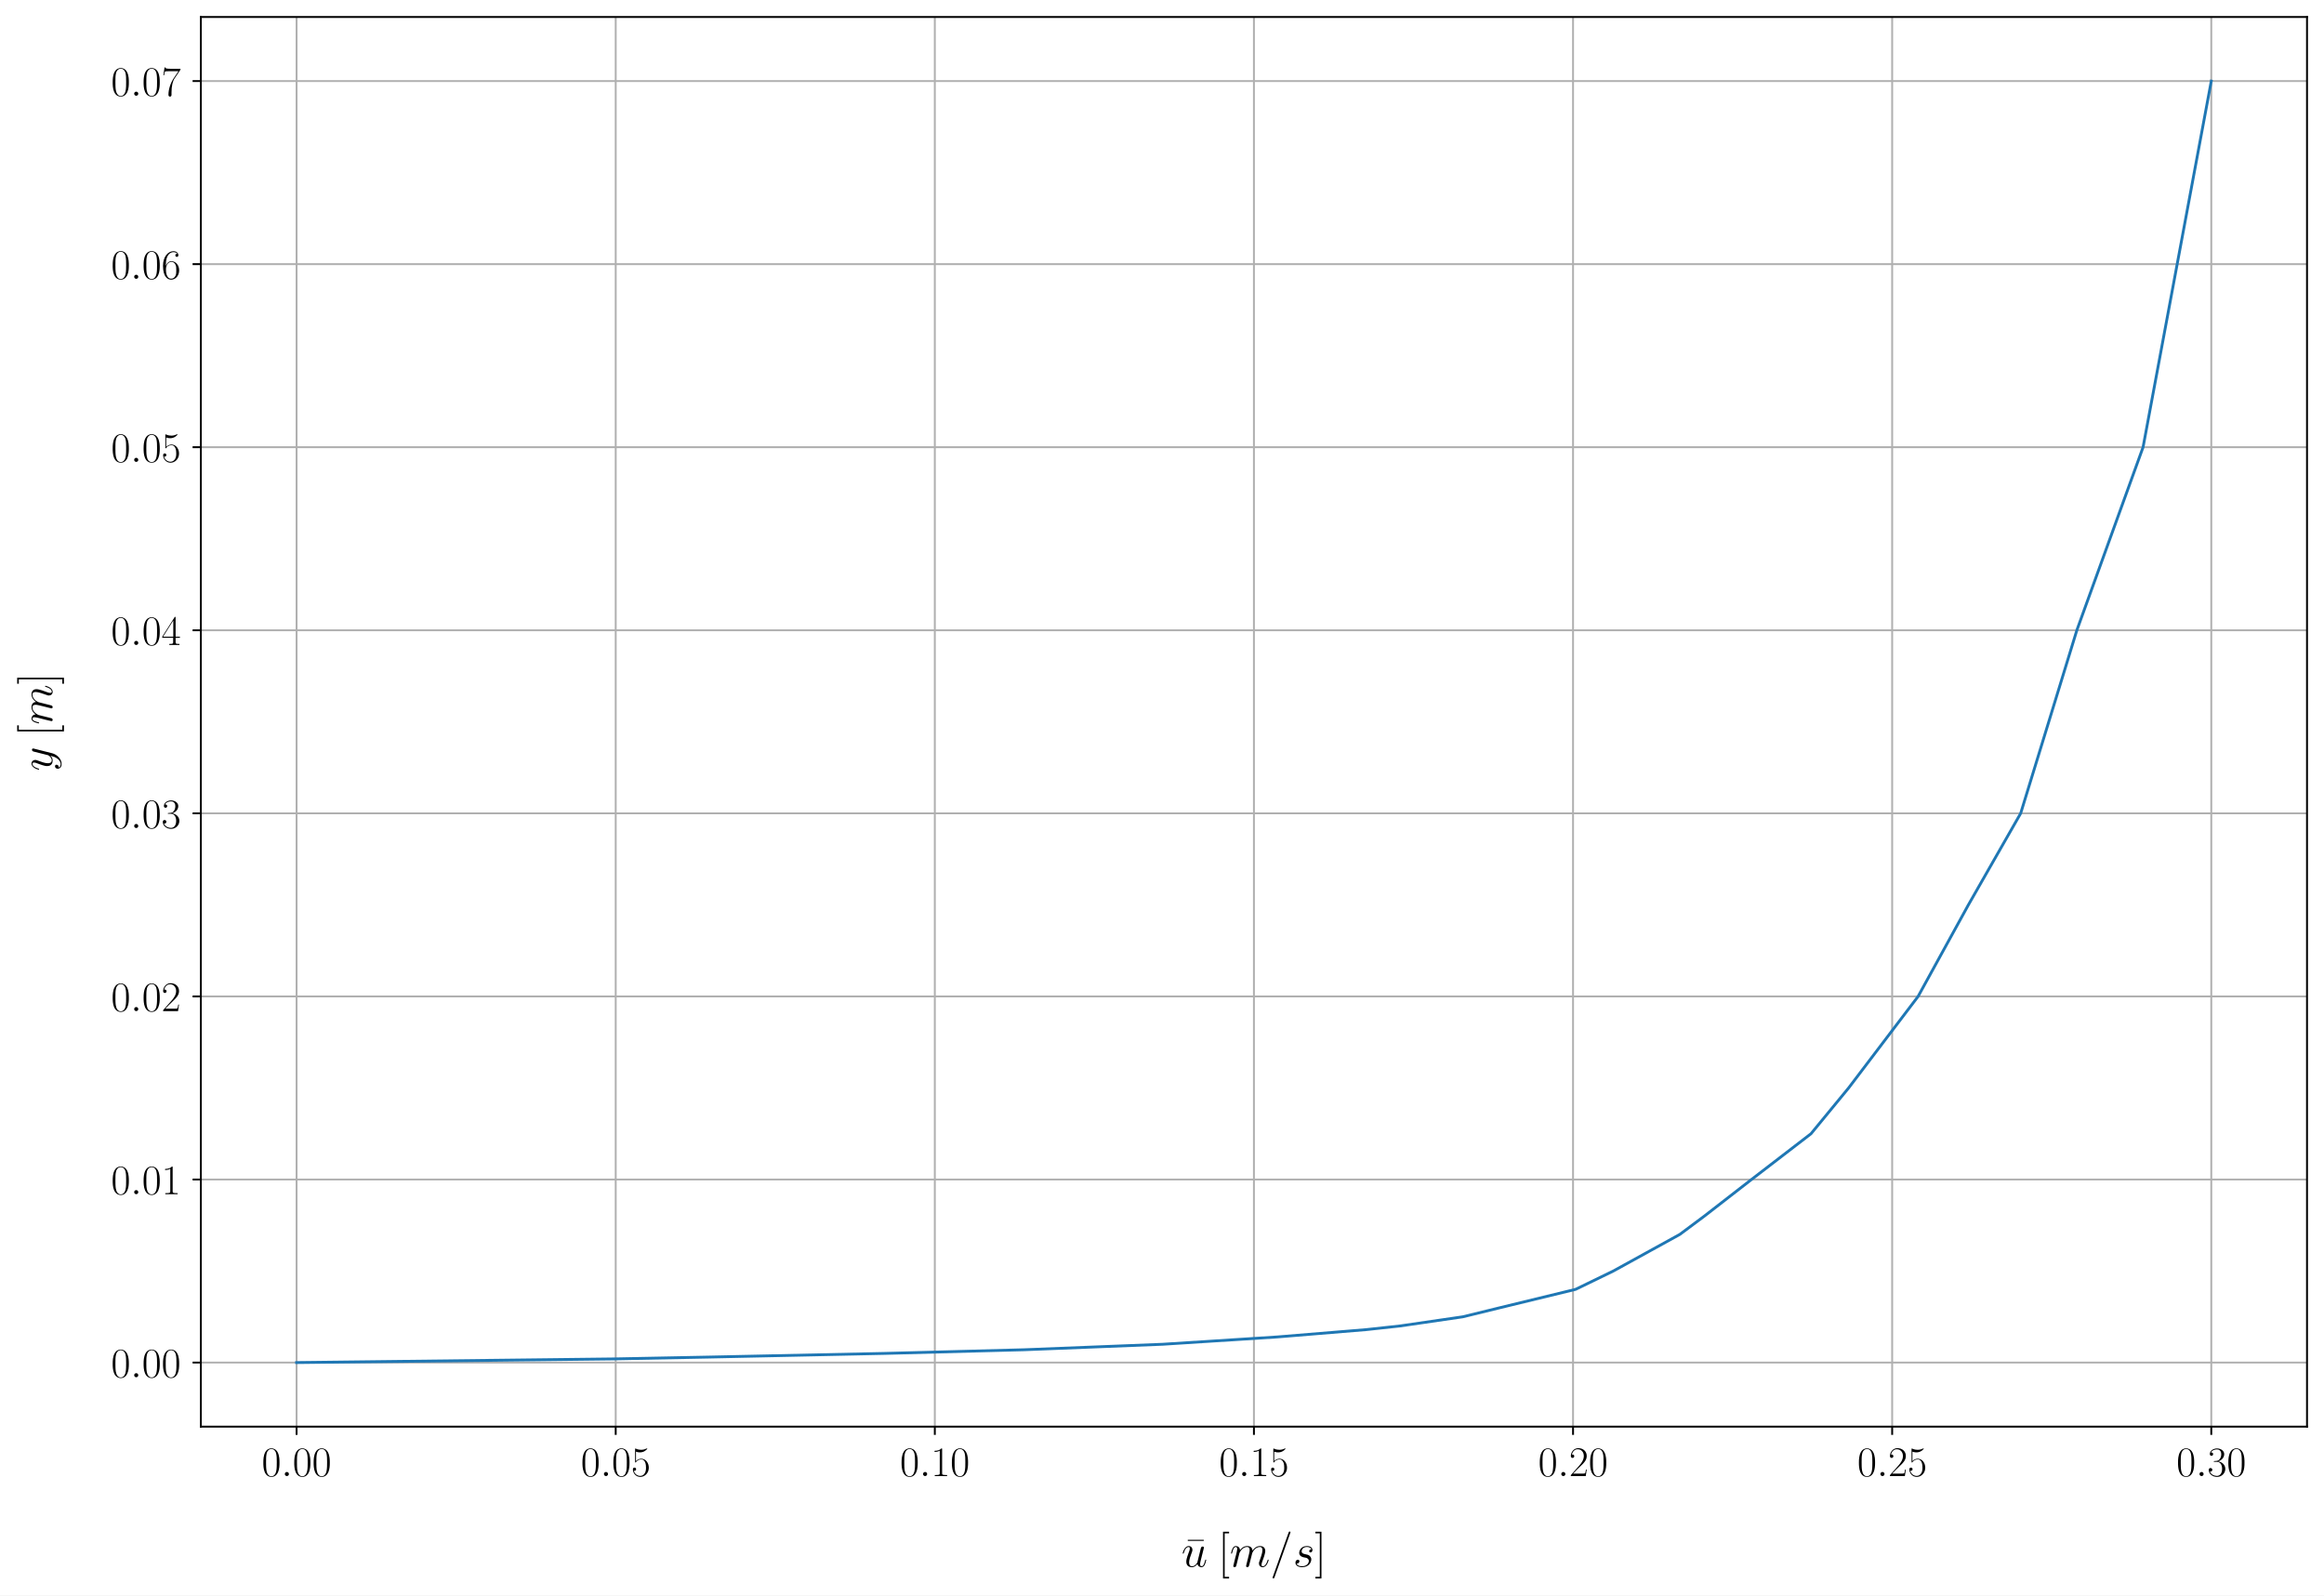
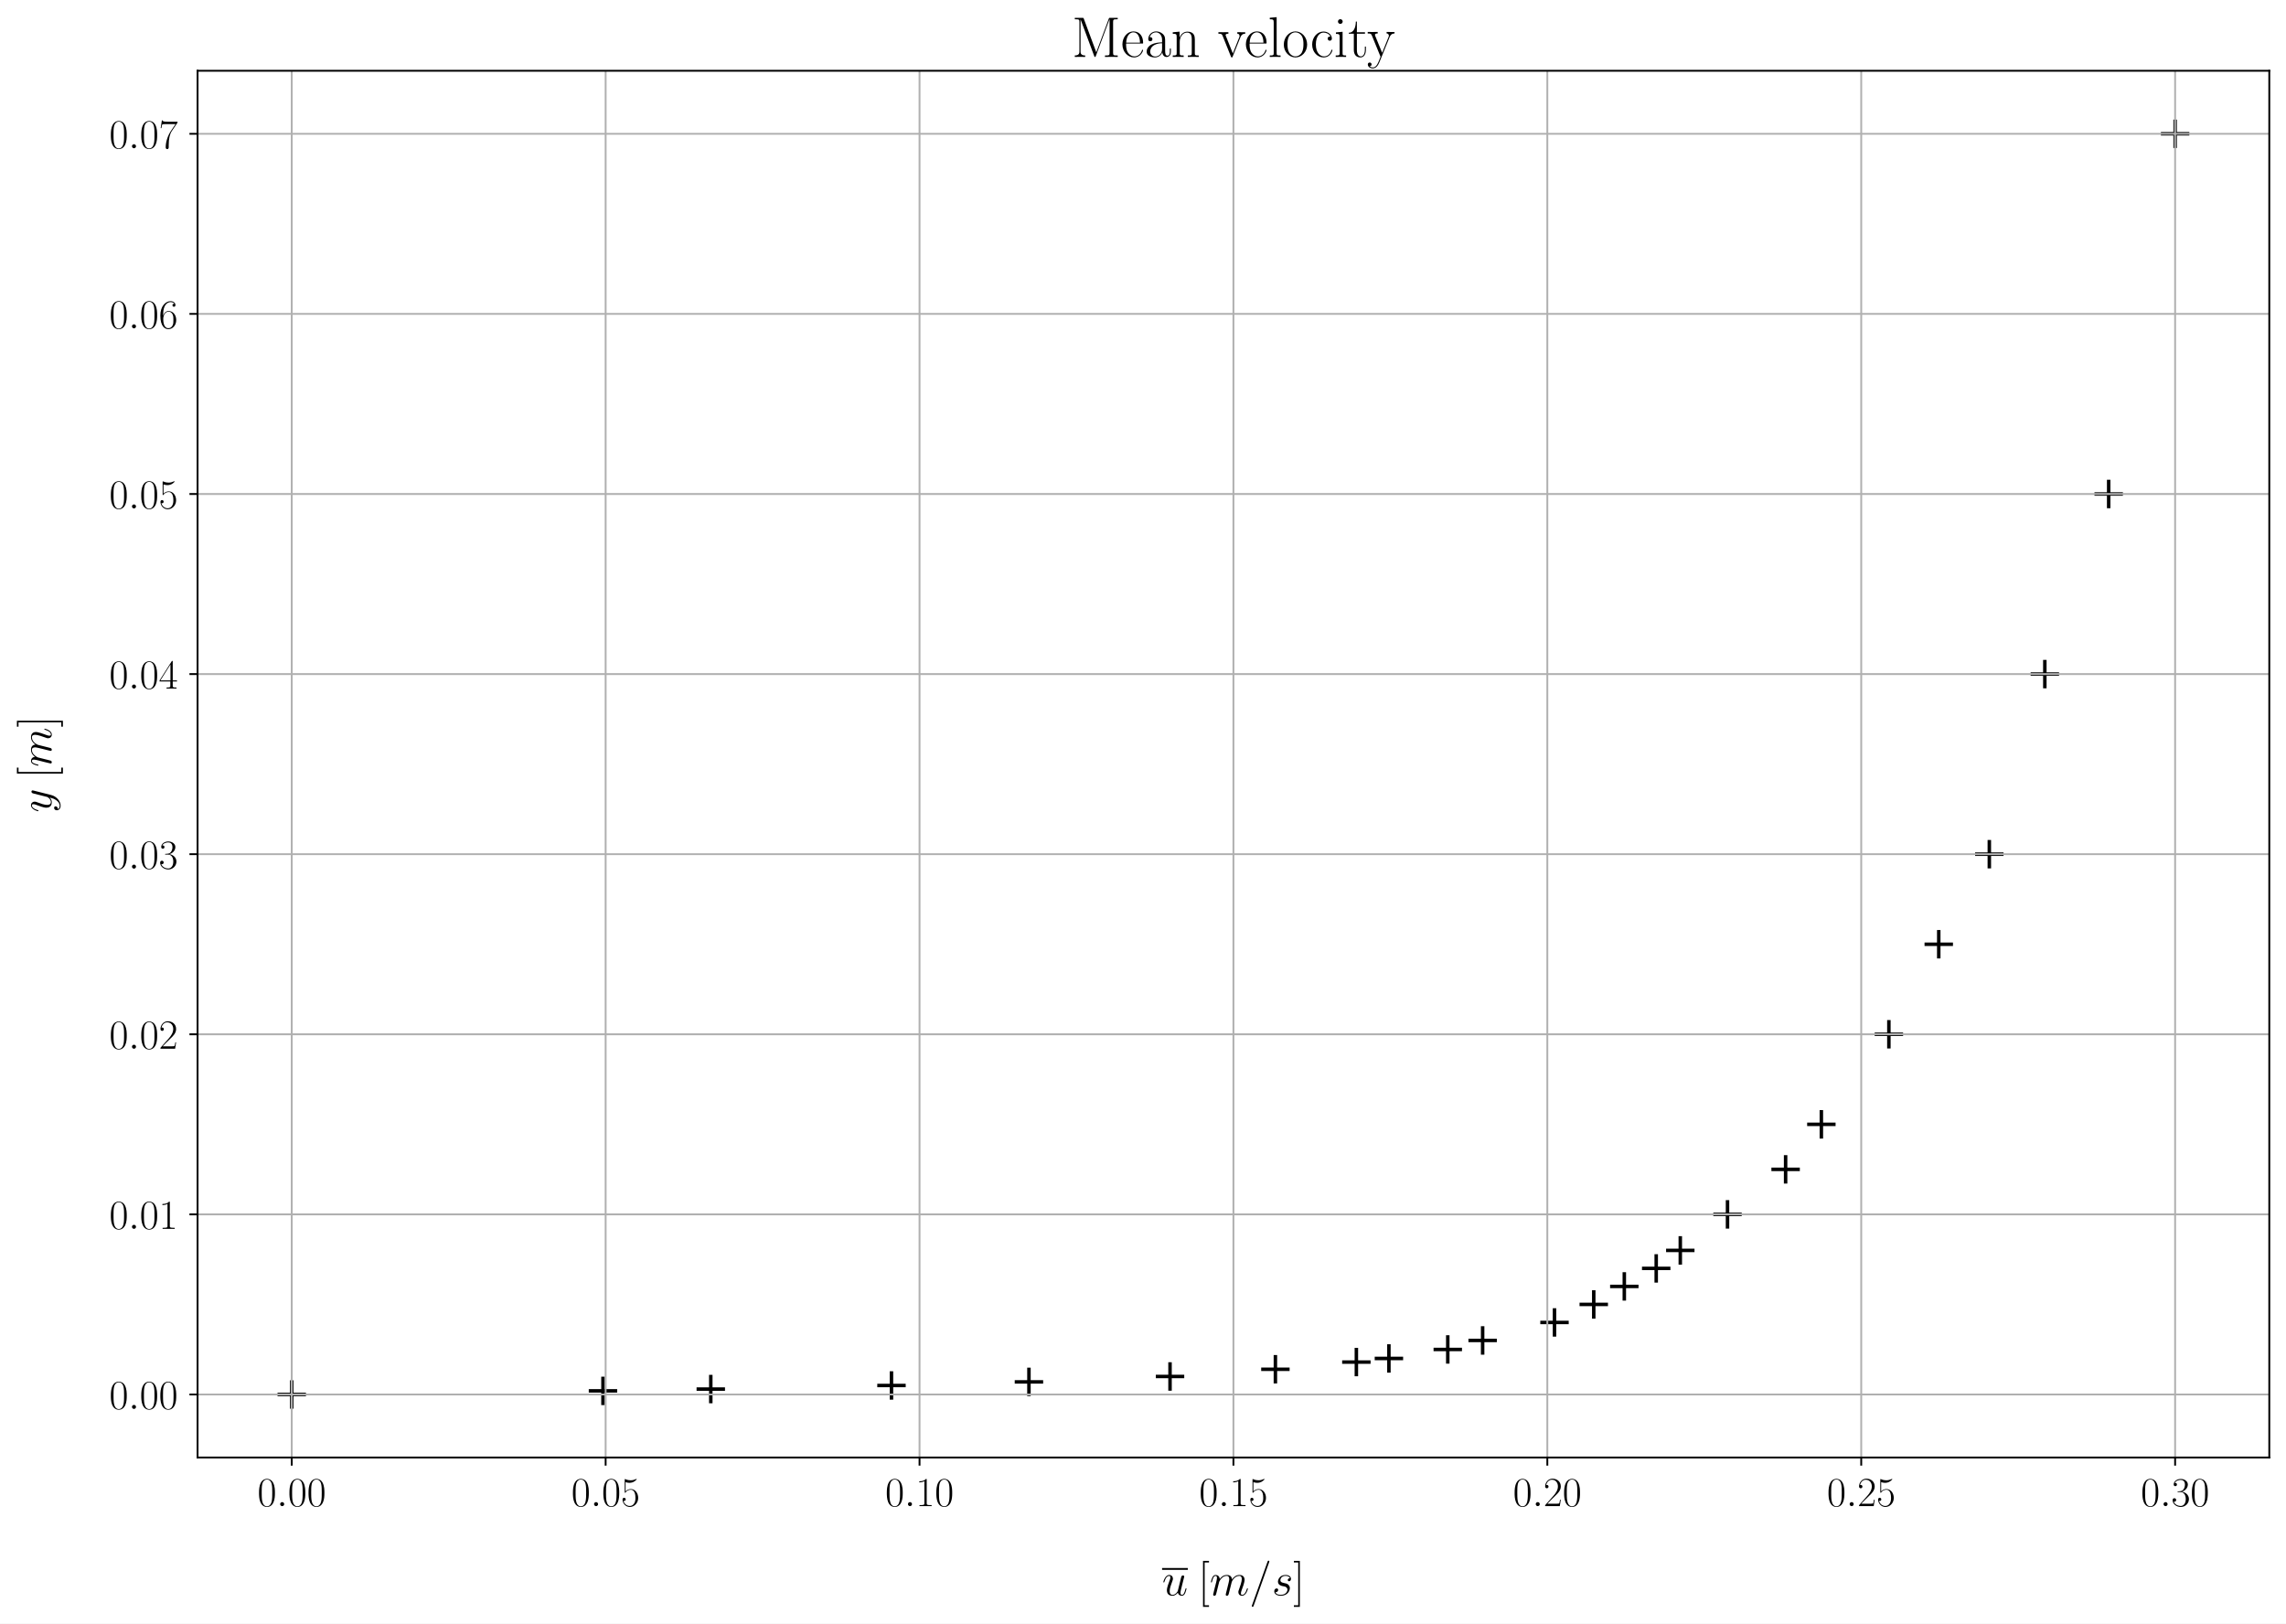
- <svg xmlns="http://www.w3.org/2000/svg" xmlns:xlink="http://www.w3.org/1999/xlink" width="985.141pt" height="676.367pt" viewBox="0 0 985.141 676.367" version="1.1">
+ <svg xmlns="http://www.w3.org/2000/svg" xmlns:xlink="http://www.w3.org/1999/xlink" width="985.141pt" height="699.663pt" viewBox="0 0 985.141 699.663" version="1.1">
  <defs>
    <style type="text/css">*{stroke-linejoin: round; stroke-linecap: butt}</style>
  </defs>
  <g id="figure_1">
    <g id="patch_1">
-       <path d="M 0 676.367  L 985.141 676.367  L 985.141 0  L 0 0  z " style="fill: #ffffff" />
+       <path d="M 0 699.663  L 985.141 699.663  L 985.141 0  L 0 0  z " style="fill: #ffffff" />
    </g>
    <g id="axes_1">
      <g id="patch_2">
-         <path d="M 85.141 604.8  L 977.941 604.8  L 977.941 7.2  L 85.141 7.2  z " style="fill: #ffffff" />
+         <path d="M 85.141 628.096  L 977.941 628.096  L 977.941 30.496  L 85.141 30.496  z " style="fill: #ffffff" />
+       </g>
+       <g id="PathCollection_1">
+         <defs>
+           <path id="m338e5d189f" d="M -6.124 0  L 6.124 0  M 0 6.124  L 0 -6.124  " style="stroke: #000000; stroke-width: 1.5" />
+         </defs>
+         <g clip-path="url(#pfe039bc3ae)">
+           <use xlink:href="#m338e5d189f" x="125.723" y="600.933" style="stroke: #000000; stroke-width: 1.5" />
+           <use xlink:href="#m338e5d189f" x="259.849" y="599.38" style="stroke: #000000; stroke-width: 1.5" />
+           <use xlink:href="#m338e5d189f" x="306.309" y="598.604" style="stroke: #000000; stroke-width: 1.5" />
+           <use xlink:href="#m338e5d189f" x="384.179" y="597.052" style="stroke: #000000; stroke-width: 1.5" />
+           <use xlink:href="#m338e5d189f" x="443.417" y="595.5" style="stroke: #000000; stroke-width: 1.5" />
+           <use xlink:href="#m338e5d189f" x="504.218" y="593.172" style="stroke: #000000; stroke-width: 1.5" />
+           <use xlink:href="#m338e5d189f" x="549.627" y="590.067" style="stroke: #000000; stroke-width: 1.5" />
+           <use xlink:href="#m338e5d189f" x="584.521" y="586.963" style="stroke: #000000; stroke-width: 1.5" />
+           <use xlink:href="#m338e5d189f" x="598.544" y="585.411" style="stroke: #000000; stroke-width: 1.5" />
+           <use xlink:href="#m338e5d189f" x="623.91" y="581.53" style="stroke: #000000; stroke-width: 1.5" />
+           <use xlink:href="#m338e5d189f" x="638.936" y="577.649" style="stroke: #000000; stroke-width: 1.5" />
+           <use xlink:href="#m338e5d189f" x="669.905" y="569.888" style="stroke: #000000; stroke-width: 1.5" />
+           <use xlink:href="#m338e5d189f" x="686.819" y="562.127" style="stroke: #000000; stroke-width: 1.5" />
+           <use xlink:href="#m338e5d189f" x="699.989" y="554.366" style="stroke: #000000; stroke-width: 1.5" />
+           <use xlink:href="#m338e5d189f" x="713.736" y="546.605" style="stroke: #000000; stroke-width: 1.5" />
+           <use xlink:href="#m338e5d189f" x="724.114" y="538.844" style="stroke: #000000; stroke-width: 1.5" />
+           <use xlink:href="#m338e5d189f" x="744.464" y="523.322" style="stroke: #000000; stroke-width: 1.5" />
+           <use xlink:href="#m338e5d189f" x="769.502" y="503.92" style="stroke: #000000; stroke-width: 1.5" />
+           <use xlink:href="#m338e5d189f" x="784.907" y="484.517" style="stroke: #000000; stroke-width: 1.5" />
+           <use xlink:href="#m338e5d189f" x="814.005" y="445.712" style="stroke: #000000; stroke-width: 1.5" />
+           <use xlink:href="#m338e5d189f" x="835.496" y="406.907" style="stroke: #000000; stroke-width: 1.5" />
+           <use xlink:href="#m338e5d189f" x="857.29" y="368.101" style="stroke: #000000; stroke-width: 1.5" />
+           <use xlink:href="#m338e5d189f" x="881.212" y="290.491" style="stroke: #000000; stroke-width: 1.5" />
+           <use xlink:href="#m338e5d189f" x="908.724" y="212.881" style="stroke: #000000; stroke-width: 1.5" />
+           <use xlink:href="#m338e5d189f" x="937.359" y="57.66" style="stroke: #000000; stroke-width: 1.5" />
+         </g>
      </g>
      <g id="matplotlib.axis_1">
        <g id="xtick_1">
          <g id="line2d_1">
-             <path d="M 125.723 604.8  L 125.723 7.2  " clip-path="url(#p1b8cfc8285)" style="fill: none; stroke: #b0b0b0; stroke-width: 0.8; stroke-linecap: square" />
+             <path d="M 125.723 628.096  L 125.723 30.496  " clip-path="url(#pfe039bc3ae)" style="fill: none; stroke: #b0b0b0; stroke-width: 0.8; stroke-linecap: square" />
          </g>
          <g id="line2d_2">
            <defs>
-               <path id="mef87cc4131" d="M 0 0  L 0 3.5  " style="stroke: #000000; stroke-width: 0.8" />
+               <path id="m24358d4eda" d="M 0 0  L 0 3.5  " style="stroke: #000000; stroke-width: 0.8" />
            </defs>
            <g>
-               <use xlink:href="#mef87cc4131" x="125.723" y="604.8" style="stroke: #000000; stroke-width: 0.8" />
+               <use xlink:href="#m24358d4eda" x="125.723" y="628.096" style="stroke: #000000; stroke-width: 0.8" />
            </g>
          </g>
          <g id="text_1">
-             <g transform="translate(110.9477 625.7533) scale(0.18 -0.18)">
+             <g transform="translate(110.9477 649.0496) scale(0.18 -0.18)">
              <defs>
                <path id="CMR17-30" d="M 2688 2025  C 2688 2416 2682 3080 2413 3591  C 2176 4039 1798 4198 1466 4198  C 1158 4198 768 4058 525 3597  C 269 3118 243 2524 243 2025  C 243 1661 250 1106 448 619  C 723 -39 1216 -128 1466 -128  C 1760 -128 2208 -7 2470 600  C 2662 1042 2688 1559 2688 2025  z M 1466 -26  C 1056 -26 813 325 723 812  C 653 1188 653 1738 653 2096  C 653 2588 653 2997 736 3387  C 858 3929 1216 4096 1466 4096  C 1728 4096 2067 3923 2189 3400  C 2272 3036 2278 2607 2278 2096  C 2278 1680 2278 1169 2202 792  C 2067 95 1690 -26 1466 -26  z " transform="scale(0.015625)" />
                <path id="CMMI12-3a" d="M 1178 307  C 1178 492 1024 619 870 619  C 685 619 557 466 557 313  C 557 128 710 0 864 0  C 1050 0 1178 153 1178 307  z " transform="scale(0.015625)" />
              </defs>
              <use xlink:href="#CMR17-30" transform="scale(0.996264)" />
              <use xlink:href="#CMMI12-3a" transform="translate(45.69048 0) scale(0.996264)" />
              <use xlink:href="#CMR17-30" transform="translate(72.78765 0) scale(0.996264)" />
              <use xlink:href="#CMR17-30" transform="translate(118.4781 0) scale(0.996264)" />
            </g>
          </g>
        </g>
        <g id="xtick_2">
          <g id="line2d_3">
-             <path d="M 260.996 604.8  L 260.996 7.2  " clip-path="url(#p1b8cfc8285)" style="fill: none; stroke: #b0b0b0; stroke-width: 0.8; stroke-linecap: square" />
+             <path d="M 260.996 628.096  L 260.996 30.496  " clip-path="url(#pfe039bc3ae)" style="fill: none; stroke: #b0b0b0; stroke-width: 0.8; stroke-linecap: square" />
          </g>
          <g id="line2d_4">
            <g>
-               <use xlink:href="#mef87cc4131" x="260.996" y="604.8" style="stroke: #000000; stroke-width: 0.8" />
+               <use xlink:href="#m24358d4eda" x="260.996" y="628.096" style="stroke: #000000; stroke-width: 0.8" />
            </g>
          </g>
          <g id="text_2">
-             <g transform="translate(246.2204 625.7533) scale(0.18 -0.18)">
+             <g transform="translate(246.2204 649.0496) scale(0.18 -0.18)">
              <defs>
                <path id="CMR17-35" d="M 730 3692  C 794 3666 1056 3584 1325 3584  C 1920 3584 2246 3911 2432 4100  C 2432 4157 2432 4192 2394 4192  C 2387 4192 2374 4192 2323 4163  C 2099 4058 1837 3973 1517 3973  C 1325 3973 1037 3999 723 4139  C 653 4171 640 4171 634 4171  C 602 4171 595 4164 595 4037  L 595 2203  C 595 2089 595 2057 659 2057  C 691 2057 704 2070 736 2114  C 941 2401 1222 2522 1542 2522  C 1766 2522 2246 2382 2246 1289  C 2246 1085 2246 715 2054 421  C 1894 159 1645 25 1370 25  C 947 25 518 320 403 814  C 429 807 480 795 506 795  C 589 795 749 840 749 1038  C 749 1210 627 1280 506 1280  C 358 1280 262 1190 262 1011  C 262 454 704 -128 1382 -128  C 2042 -128 2669 440 2669 1264  C 2669 2030 2170 2624 1549 2624  C 1222 2624 947 2503 730 2274  L 730 3692  z " transform="scale(0.015625)" />
              </defs>
              <use xlink:href="#CMR17-30" transform="scale(0.996264)" />
              <use xlink:href="#CMMI12-3a" transform="translate(45.69048 0) scale(0.996264)" />
              <use xlink:href="#CMR17-30" transform="translate(72.78765 0) scale(0.996264)" />
              <use xlink:href="#CMR17-35" transform="translate(118.4781 0) scale(0.996264)" />
            </g>
          </g>
        </g>
        <g id="xtick_3">
          <g id="line2d_5">
-             <path d="M 396.268 604.8  L 396.268 7.2  " clip-path="url(#p1b8cfc8285)" style="fill: none; stroke: #b0b0b0; stroke-width: 0.8; stroke-linecap: square" />
+             <path d="M 396.268 628.096  L 396.268 30.496  " clip-path="url(#pfe039bc3ae)" style="fill: none; stroke: #b0b0b0; stroke-width: 0.8; stroke-linecap: square" />
          </g>
          <g id="line2d_6">
            <g>
-               <use xlink:href="#mef87cc4131" x="396.268" y="604.8" style="stroke: #000000; stroke-width: 0.8" />
+               <use xlink:href="#m24358d4eda" x="396.268" y="628.096" style="stroke: #000000; stroke-width: 0.8" />
            </g>
          </g>
          <g id="text_3">
-             <g transform="translate(381.4931 625.7533) scale(0.18 -0.18)">
+             <g transform="translate(381.4931 649.0496) scale(0.18 -0.18)">
              <defs>
                <path id="CMR17-31" d="M 1702 4058  C 1702 4192 1696 4192 1606 4192  C 1357 3916 979 3827 621 3827  C 602 3827 570 3827 563 3808  C 557 3795 557 3782 557 3648  C 755 3648 1088 3686 1344 3839  L 1344 461  C 1344 236 1331 160 781 160  L 589 160  L 589 0  C 896 0 1216 0 1523 0  C 1830 0 2150 0 2458 0  L 2458 160  L 2266 160  C 1715 160 1702 230 1702 458  L 1702 4058  z " transform="scale(0.015625)" />
              </defs>
              <use xlink:href="#CMR17-30" transform="scale(0.996264)" />
              <use xlink:href="#CMMI12-3a" transform="translate(45.69048 0) scale(0.996264)" />
              <use xlink:href="#CMR17-31" transform="translate(72.78765 0) scale(0.996264)" />
              <use xlink:href="#CMR17-30" transform="translate(118.4781 0) scale(0.996264)" />
            </g>
          </g>
        </g>
        <g id="xtick_4">
          <g id="line2d_7">
-             <path d="M 531.541 604.8  L 531.541 7.2  " clip-path="url(#p1b8cfc8285)" style="fill: none; stroke: #b0b0b0; stroke-width: 0.8; stroke-linecap: square" />
+             <path d="M 531.541 628.096  L 531.541 30.496  " clip-path="url(#pfe039bc3ae)" style="fill: none; stroke: #b0b0b0; stroke-width: 0.8; stroke-linecap: square" />
          </g>
          <g id="line2d_8">
            <g>
-               <use xlink:href="#mef87cc4131" x="531.541" y="604.8" style="stroke: #000000; stroke-width: 0.8" />
+               <use xlink:href="#m24358d4eda" x="531.541" y="628.096" style="stroke: #000000; stroke-width: 0.8" />
            </g>
          </g>
          <g id="text_4">
-             <g transform="translate(516.7658 625.7533) scale(0.18 -0.18)">
+             <g transform="translate(516.7658 649.0496) scale(0.18 -0.18)">
              <use xlink:href="#CMR17-30" transform="scale(0.996264)" />
              <use xlink:href="#CMMI12-3a" transform="translate(45.69048 0) scale(0.996264)" />
              <use xlink:href="#CMR17-31" transform="translate(72.78765 0) scale(0.996264)" />
              <use xlink:href="#CMR17-35" transform="translate(118.4781 0) scale(0.996264)" />
            </g>
          </g>
        </g>
        <g id="xtick_5">
          <g id="line2d_9">
-             <path d="M 666.814 604.8  L 666.814 7.2  " clip-path="url(#p1b8cfc8285)" style="fill: none; stroke: #b0b0b0; stroke-width: 0.8; stroke-linecap: square" />
+             <path d="M 666.814 628.096  L 666.814 30.496  " clip-path="url(#pfe039bc3ae)" style="fill: none; stroke: #b0b0b0; stroke-width: 0.8; stroke-linecap: square" />
          </g>
          <g id="line2d_10">
            <g>
-               <use xlink:href="#mef87cc4131" x="666.814" y="604.8" style="stroke: #000000; stroke-width: 0.8" />
+               <use xlink:href="#m24358d4eda" x="666.814" y="628.096" style="stroke: #000000; stroke-width: 0.8" />
            </g>
          </g>
          <g id="text_5">
-             <g transform="translate(652.0386 625.7533) scale(0.18 -0.18)">
+             <g transform="translate(652.0386 649.0496) scale(0.18 -0.18)">
              <defs>
                <path id="CMR17-32" d="M 2669 989  L 2554 989  C 2490 536 2438 459 2413 420  C 2381 369 1920 369 1830 369  L 602 369  C 832 619 1280 1072 1824 1597  C 2214 1967 2669 2402 2669 3035  C 2669 3790 2067 4224 1395 4224  C 691 4224 262 3604 262 3030  C 262 2780 448 2748 525 2748  C 589 2748 781 2787 781 3010  C 781 3207 614 3264 525 3264  C 486 3264 448 3258 422 3245  C 544 3790 915 4058 1306 4058  C 1862 4058 2227 3617 2227 3035  C 2227 2479 1901 2000 1536 1584  L 262 146  L 262 0  L 2515 0  L 2669 989  z " transform="scale(0.015625)" />
              </defs>
              <use xlink:href="#CMR17-30" transform="scale(0.996264)" />
              <use xlink:href="#CMMI12-3a" transform="translate(45.69048 0) scale(0.996264)" />
              <use xlink:href="#CMR17-32" transform="translate(72.78765 0) scale(0.996264)" />
              <use xlink:href="#CMR17-30" transform="translate(118.4781 0) scale(0.996264)" />
            </g>
          </g>
        </g>
        <g id="xtick_6">
          <g id="line2d_11">
-             <path d="M 802.086 604.8  L 802.086 7.2  " clip-path="url(#p1b8cfc8285)" style="fill: none; stroke: #b0b0b0; stroke-width: 0.8; stroke-linecap: square" />
+             <path d="M 802.086 628.096  L 802.086 30.496  " clip-path="url(#pfe039bc3ae)" style="fill: none; stroke: #b0b0b0; stroke-width: 0.8; stroke-linecap: square" />
          </g>
          <g id="line2d_12">
            <g>
-               <use xlink:href="#mef87cc4131" x="802.086" y="604.8" style="stroke: #000000; stroke-width: 0.8" />
+               <use xlink:href="#m24358d4eda" x="802.086" y="628.096" style="stroke: #000000; stroke-width: 0.8" />
            </g>
          </g>
          <g id="text_6">
-             <g transform="translate(787.3113 625.7533) scale(0.18 -0.18)">
+             <g transform="translate(787.3113 649.0496) scale(0.18 -0.18)">
              <use xlink:href="#CMR17-30" transform="scale(0.996264)" />
              <use xlink:href="#CMMI12-3a" transform="translate(45.69048 0) scale(0.996264)" />
              <use xlink:href="#CMR17-32" transform="translate(72.78765 0) scale(0.996264)" />
              <use xlink:href="#CMR17-35" transform="translate(118.4781 0) scale(0.996264)" />
            </g>
          </g>
        </g>
        <g id="xtick_7">
          <g id="line2d_13">
-             <path d="M 937.359 604.8  L 937.359 7.2  " clip-path="url(#p1b8cfc8285)" style="fill: none; stroke: #b0b0b0; stroke-width: 0.8; stroke-linecap: square" />
+             <path d="M 937.359 628.096  L 937.359 30.496  " clip-path="url(#pfe039bc3ae)" style="fill: none; stroke: #b0b0b0; stroke-width: 0.8; stroke-linecap: square" />
          </g>
          <g id="line2d_14">
            <g>
-               <use xlink:href="#mef87cc4131" x="937.359" y="604.8" style="stroke: #000000; stroke-width: 0.8" />
+               <use xlink:href="#m24358d4eda" x="937.359" y="628.096" style="stroke: #000000; stroke-width: 0.8" />
            </g>
          </g>
          <g id="text_7">
-             <g transform="translate(922.584 625.7533) scale(0.18 -0.18)">
+             <g transform="translate(922.584 649.0496) scale(0.18 -0.18)">
              <defs>
                <path id="CMR17-33" d="M 1414 2157  C 1984 2157 2234 1662 2234 1090  C 2234 320 1824 25 1453 25  C 1114 25 563 194 390 693  C 422 680 454 680 486 680  C 640 680 755 782 755 948  C 755 1133 614 1216 486 1216  C 378 1216 211 1165 211 926  C 211 335 787 -128 1466 -128  C 2176 -128 2720 430 2720 1085  C 2720 1707 2208 2157 1600 2227  C 2086 2328 2554 2756 2554 3329  C 2554 3820 2048 4179 1472 4179  C 890 4179 378 3829 378 3329  C 378 3110 544 3072 627 3072  C 762 3072 877 3155 877 3321  C 877 3486 762 3569 627 3569  C 602 3569 570 3569 544 3557  C 730 3959 1235 4032 1459 4032  C 1683 4032 2106 3925 2106 3320  C 2106 3143 2080 2828 1862 2550  C 1670 2304 1453 2304 1242 2284  C 1210 2284 1062 2269 1037 2269  C 992 2263 966 2257 966 2208  C 966 2163 973 2157 1101 2157  L 1414 2157  z " transform="scale(0.015625)" />
              </defs>
              <use xlink:href="#CMR17-30" transform="scale(0.996264)" />
              <use xlink:href="#CMMI12-3a" transform="translate(45.69048 0) scale(0.996264)" />
              <use xlink:href="#CMR17-33" transform="translate(72.78765 0) scale(0.996264)" />
              <use xlink:href="#CMR17-30" transform="translate(118.4781 0) scale(0.996264)" />
            </g>
          </g>
        </g>
        <g id="text_8">
-           <g transform="translate(500.7957 664.1853) scale(0.2 -0.2)">
+           <g transform="translate(500.7957 687.4816) scale(0.2 -0.2)">
            <defs>
-               <path id="CMR17-16" d="M 2554 3520  L 2554 3666  L 378 3666  L 378 3520  L 2554 3520  z " transform="scale(0.015625)" />
              <path id="CMMI12-75" d="M 2182 370  C 2266 13 2573 -64 2726 -64  C 2931 -64 3085 70 3187 287  C 3296 517 3379 894 3379 913  C 3379 945 3354 971 3315 971  C 3258 971 3251 939 3226 843  C 3110 402 2995 64 2739 64  C 2547 64 2547 275 2547 358  C 2547 505 2566 568 2630 837  C 2675 1009 2720 1181 2758 1360  L 3021 2401  C 3066 2561 3066 2574 3066 2593  C 3066 2689 2989 2753 2893 2753  C 2707 2753 2662 2593 2624 2433  C 2560 2184 2214 811 2170 588  C 2163 588 1914 64 1446 64  C 1114 64 1050 351 1050 588  C 1050 952 1229 1462 1395 1890  C 1472 2095 1504 2178 1504 2305  C 1504 2580 1306 2816 998 2816  C 410 2816 173 1890 173 1839  C 173 1814 198 1782 243 1782  C 301 1782 307 1807 333 1896  C 486 2441 736 2682 979 2682  C 1043 2682 1146 2682 1146 2478  C 1146 2312 1075 2127 979 1884  C 698 1124 666 881 666 690  C 666 38 1158 -64 1421 -64  C 1830 -64 2054 217 2182 370  z " transform="scale(0.015625)" />
              <path id="CMR17-5b" d="M 1504 -1600  L 1504 -1377  L 902 -1377  L 902 4544  L 1504 4544  L 1504 4767  L 678 4767  L 678 -1600  L 1504 -1600  z " transform="scale(0.015625)" />
              <path id="CMMI12-6d" d="M 1318 1871  C 1331 1910 1491 2229 1728 2433  C 1894 2586 2112 2689 2362 2689  C 2618 2689 2707 2497 2707 2242  C 2707 2203 2707 2076 2630 1775  L 2470 1118  C 2419 926 2298 453 2285 383  C 2259 287 2221 121 2221 96  C 2221 6 2291 -64 2387 -64  C 2579 -64 2611 83 2669 313  L 3053 1839  C 3066 1890 3398 2689 4102 2689  C 4358 2689 4448 2497 4448 2242  C 4448 1884 4198 1188 4058 805  C 4000 651 3968 568 3968 453  C 3968 166 4166 -64 4474 -64  C 5069 -64 5293 875 5293 913  C 5293 945 5267 971 5229 971  C 5171 971 5165 952 5133 843  C 4986 332 4749 64 4493 64  C 4429 64 4326 64 4326 269  C 4326 436 4403 640 4429 710  C 4544 1018 4832 1773 4832 2145  C 4832 2528 4608 2816 4122 2816  C 3693 2816 3347 2574 3091 2197  C 3072 2542 2861 2816 2381 2816  C 1811 2816 1510 2415 1395 2255  C 1376 2618 1114 2816 832 2816  C 646 2816 499 2727 378 2484  C 262 2254 173 1865 173 1839  C 173 1814 198 1782 243 1782  C 294 1782 301 1788 339 1935  C 435 2312 557 2689 813 2689  C 960 2689 1011 2586 1011 2395  C 1011 2254 947 2005 902 1807  L 723 1118  C 698 996 627 709 595 594  C 550 428 480 128 480 96  C 480 6 550 -64 646 -64  C 723 -64 813 -26 864 70  C 877 102 934 326 966 453  L 1107 1028  L 1318 1871  z " transform="scale(0.015625)" />
              <path id="CMMI12-3d" d="M 2746 4562  C 2746 4569 2784 4666 2784 4678  C 2784 4755 2720 4800 2669 4800  C 2637 4800 2579 4800 2528 4659  L 384 -1363  C 384 -1370 346 -1465 346 -1478  C 346 -1555 410 -1600 461 -1600  C 499 -1600 557 -1593 602 -1459  L 2746 4562  z " transform="scale(0.015625)" />
              <path id="CMMI12-73" d="M 1459 1280  C 1568 1261 1741 1223 1779 1216  C 1862 1192 2150 1090 2150 783  C 2150 586 1971 70 1229 70  C 1094 70 614 70 486 436  C 742 404 870 603 870 745  C 870 880 781 950 653 950  C 512 950 326 841 326 552  C 326 173 710 -64 1222 -64  C 2195 -64 2483 651 2483 984  C 2483 1079 2483 1258 2278 1462  C 2118 1616 1965 1648 1619 1718  C 1446 1756 1171 1814 1171 2101  C 1171 2229 1286 2689 1894 2689  C 2163 2689 2426 2589 2490 2368  C 2208 2368 2195 2125 2195 2119  C 2195 1984 2317 1946 2374 1946  C 2464 1946 2643 2015 2643 2281  C 2643 2545 2400 2816 1901 2816  C 1062 2816 838 2160 838 1899  C 838 1414 1312 1312 1459 1280  z " transform="scale(0.015625)" />
              <path id="CMR17-5d" d="M 915 4767  L 90 4767  L 90 4544  L 691 4544  L 691 -1377  L 90 -1377  L 90 -1600  L 915 -1600  L 915 4767  z " transform="scale(0.015625)" />
            </defs>
-             <use xlink:href="#CMR17-16" transform="translate(7.624652 0.006461) scale(0.996264)" />
            <use xlink:href="#CMMI12-75" transform="scale(0.996264)" />
            <use xlink:href="#CMR17-5b" transform="translate(77.65954 0) scale(0.996264)" />
            <use xlink:href="#CMMI12-6d" transform="translate(102.5306 0) scale(0.996264)" />
            <use xlink:href="#CMMI12-3d" transform="translate(187.8578 0) scale(0.996264)" />
            <use xlink:href="#CMMI12-73" transform="translate(236.6327 0) scale(0.996264)" />
            <use xlink:href="#CMR17-5d" transform="translate(282.5828 0) scale(0.996264)" />
+             <path d="M 0 54.85  L 55.52 54.85  L 55.52 58.835  L 0 58.835  L 0 54.85  z " />
          </g>
        </g>
      </g>
      <g id="matplotlib.axis_2">
        <g id="ytick_1">
          <g id="line2d_15">
-             <path d="M 85.141 577.636  L 977.941 577.636  " clip-path="url(#p1b8cfc8285)" style="fill: none; stroke: #b0b0b0; stroke-width: 0.8; stroke-linecap: square" />
+             <path d="M 85.141 600.933  L 977.941 600.933  " clip-path="url(#pfe039bc3ae)" style="fill: none; stroke: #b0b0b0; stroke-width: 0.8; stroke-linecap: square" />
          </g>
          <g id="line2d_16">
            <defs>
-               <path id="mcb666d0066" d="M 0 0  L -3.5 0  " style="stroke: #000000; stroke-width: 0.8" />
+               <path id="m09287050f3" d="M 0 0  L -3.5 0  " style="stroke: #000000; stroke-width: 0.8" />
            </defs>
            <g>
-               <use xlink:href="#mcb666d0066" x="85.141" y="577.636" style="stroke: #000000; stroke-width: 0.8" />
+               <use xlink:href="#m09287050f3" x="85.141" y="600.933" style="stroke: #000000; stroke-width: 0.8" />
            </g>
          </g>
          <g id="text_9">
-             <g transform="translate(47.09067 583.863) scale(0.18 -0.18)">
+             <g transform="translate(47.09067 607.1593) scale(0.18 -0.18)">
              <use xlink:href="#CMR17-30" transform="scale(0.996264)" />
              <use xlink:href="#CMMI12-3a" transform="translate(45.69048 0) scale(0.996264)" />
              <use xlink:href="#CMR17-30" transform="translate(72.78765 0) scale(0.996264)" />
              <use xlink:href="#CMR17-30" transform="translate(118.4781 0) scale(0.996264)" />
            </g>
          </g>
        </g>
        <g id="ytick_2">
          <g id="line2d_17">
-             <path d="M 85.141 500.026  L 977.941 500.026  " clip-path="url(#p1b8cfc8285)" style="fill: none; stroke: #b0b0b0; stroke-width: 0.8; stroke-linecap: square" />
+             <path d="M 85.141 523.322  L 977.941 523.322  " clip-path="url(#pfe039bc3ae)" style="fill: none; stroke: #b0b0b0; stroke-width: 0.8; stroke-linecap: square" />
          </g>
          <g id="line2d_18">
            <g>
-               <use xlink:href="#mcb666d0066" x="85.141" y="500.026" style="stroke: #000000; stroke-width: 0.8" />
+               <use xlink:href="#m09287050f3" x="85.141" y="523.322" style="stroke: #000000; stroke-width: 0.8" />
            </g>
          </g>
          <g id="text_10">
-             <g transform="translate(47.09067 506.2526) scale(0.18 -0.18)">
+             <g transform="translate(47.09067 529.5489) scale(0.18 -0.18)">
              <use xlink:href="#CMR17-30" transform="scale(0.996264)" />
              <use xlink:href="#CMMI12-3a" transform="translate(45.69048 0) scale(0.996264)" />
              <use xlink:href="#CMR17-30" transform="translate(72.78765 0) scale(0.996264)" />
              <use xlink:href="#CMR17-31" transform="translate(118.4781 0) scale(0.996264)" />
            </g>
          </g>
        </g>
        <g id="ytick_3">
          <g id="line2d_19">
-             <path d="M 85.141 422.416  L 977.941 422.416  " clip-path="url(#p1b8cfc8285)" style="fill: none; stroke: #b0b0b0; stroke-width: 0.8; stroke-linecap: square" />
+             <path d="M 85.141 445.712  L 977.941 445.712  " clip-path="url(#pfe039bc3ae)" style="fill: none; stroke: #b0b0b0; stroke-width: 0.8; stroke-linecap: square" />
          </g>
          <g id="line2d_20">
            <g>
-               <use xlink:href="#mcb666d0066" x="85.141" y="422.416" style="stroke: #000000; stroke-width: 0.8" />
+               <use xlink:href="#m09287050f3" x="85.141" y="445.712" style="stroke: #000000; stroke-width: 0.8" />
            </g>
          </g>
          <g id="text_11">
-             <g transform="translate(47.09067 428.6422) scale(0.18 -0.18)">
+             <g transform="translate(47.09067 451.9385) scale(0.18 -0.18)">
              <use xlink:href="#CMR17-30" transform="scale(0.996264)" />
              <use xlink:href="#CMMI12-3a" transform="translate(45.69048 0) scale(0.996264)" />
              <use xlink:href="#CMR17-30" transform="translate(72.78765 0) scale(0.996264)" />
              <use xlink:href="#CMR17-32" transform="translate(118.4781 0) scale(0.996264)" />
            </g>
          </g>
        </g>
        <g id="ytick_4">
          <g id="line2d_21">
-             <path d="M 85.141 344.805  L 977.941 344.805  " clip-path="url(#p1b8cfc8285)" style="fill: none; stroke: #b0b0b0; stroke-width: 0.8; stroke-linecap: square" />
+             <path d="M 85.141 368.101  L 977.941 368.101  " clip-path="url(#pfe039bc3ae)" style="fill: none; stroke: #b0b0b0; stroke-width: 0.8; stroke-linecap: square" />
          </g>
          <g id="line2d_22">
            <g>
-               <use xlink:href="#mcb666d0066" x="85.141" y="344.805" style="stroke: #000000; stroke-width: 0.8" />
+               <use xlink:href="#m09287050f3" x="85.141" y="368.101" style="stroke: #000000; stroke-width: 0.8" />
            </g>
          </g>
          <g id="text_12">
-             <g transform="translate(47.09067 351.0318) scale(0.18 -0.18)">
+             <g transform="translate(47.09067 374.3281) scale(0.18 -0.18)">
              <use xlink:href="#CMR17-30" transform="scale(0.996264)" />
              <use xlink:href="#CMMI12-3a" transform="translate(45.69048 0) scale(0.996264)" />
              <use xlink:href="#CMR17-30" transform="translate(72.78765 0) scale(0.996264)" />
              <use xlink:href="#CMR17-33" transform="translate(118.4781 0) scale(0.996264)" />
            </g>
          </g>
        </g>
        <g id="ytick_5">
          <g id="line2d_23">
-             <path d="M 85.141 267.195  L 977.941 267.195  " clip-path="url(#p1b8cfc8285)" style="fill: none; stroke: #b0b0b0; stroke-width: 0.8; stroke-linecap: square" />
+             <path d="M 85.141 290.491  L 977.941 290.491  " clip-path="url(#pfe039bc3ae)" style="fill: none; stroke: #b0b0b0; stroke-width: 0.8; stroke-linecap: square" />
          </g>
          <g id="line2d_24">
            <g>
-               <use xlink:href="#mcb666d0066" x="85.141" y="267.195" style="stroke: #000000; stroke-width: 0.8" />
+               <use xlink:href="#m09287050f3" x="85.141" y="290.491" style="stroke: #000000; stroke-width: 0.8" />
            </g>
          </g>
          <g id="text_13">
-             <g transform="translate(47.09067 273.4215) scale(0.18 -0.18)">
+             <g transform="translate(47.09067 296.7177) scale(0.18 -0.18)">
              <defs>
                <path id="CMR17-34" d="M 2150 4122  C 2150 4256 2144 4256 2029 4256  L 128 1254  L 128 1088  L 1779 1088  L 1779 457  C 1779 224 1766 160 1318 160  L 1197 160  L 1197 0  C 1402 0 1747 0 1965 0  C 2182 0 2528 0 2733 0  L 2733 160  L 2611 160  C 2163 160 2150 224 2150 457  L 2150 1088  L 2803 1088  L 2803 1254  L 2150 1254  L 2150 4122  z M 1798 3703  L 1798 1254  L 256 1254  L 1798 3703  z " transform="scale(0.015625)" />
              </defs>
              <use xlink:href="#CMR17-30" transform="scale(0.996264)" />
              <use xlink:href="#CMMI12-3a" transform="translate(45.69048 0) scale(0.996264)" />
              <use xlink:href="#CMR17-30" transform="translate(72.78765 0) scale(0.996264)" />
              <use xlink:href="#CMR17-34" transform="translate(118.4781 0) scale(0.996264)" />
            </g>
          </g>
        </g>
        <g id="ytick_6">
          <g id="line2d_25">
-             <path d="M 85.141 189.584  L 977.941 189.584  " clip-path="url(#p1b8cfc8285)" style="fill: none; stroke: #b0b0b0; stroke-width: 0.8; stroke-linecap: square" />
+             <path d="M 85.141 212.881  L 977.941 212.881  " clip-path="url(#pfe039bc3ae)" style="fill: none; stroke: #b0b0b0; stroke-width: 0.8; stroke-linecap: square" />
          </g>
          <g id="line2d_26">
            <g>
-               <use xlink:href="#mcb666d0066" x="85.141" y="189.584" style="stroke: #000000; stroke-width: 0.8" />
+               <use xlink:href="#m09287050f3" x="85.141" y="212.881" style="stroke: #000000; stroke-width: 0.8" />
            </g>
          </g>
          <g id="text_14">
-             <g transform="translate(47.09067 195.8111) scale(0.18 -0.18)">
+             <g transform="translate(47.09067 219.1073) scale(0.18 -0.18)">
              <use xlink:href="#CMR17-30" transform="scale(0.996264)" />
              <use xlink:href="#CMMI12-3a" transform="translate(45.69048 0) scale(0.996264)" />
              <use xlink:href="#CMR17-30" transform="translate(72.78765 0) scale(0.996264)" />
              <use xlink:href="#CMR17-35" transform="translate(118.4781 0) scale(0.996264)" />
            </g>
          </g>
        </g>
        <g id="ytick_7">
          <g id="line2d_27">
-             <path d="M 85.141 111.974  L 977.941 111.974  " clip-path="url(#p1b8cfc8285)" style="fill: none; stroke: #b0b0b0; stroke-width: 0.8; stroke-linecap: square" />
+             <path d="M 85.141 135.27  L 977.941 135.27  " clip-path="url(#pfe039bc3ae)" style="fill: none; stroke: #b0b0b0; stroke-width: 0.8; stroke-linecap: square" />
          </g>
          <g id="line2d_28">
            <g>
-               <use xlink:href="#mcb666d0066" x="85.141" y="111.974" style="stroke: #000000; stroke-width: 0.8" />
+               <use xlink:href="#m09287050f3" x="85.141" y="135.27" style="stroke: #000000; stroke-width: 0.8" />
            </g>
          </g>
          <g id="text_15">
-             <g transform="translate(47.09067 118.2007) scale(0.18 -0.18)">
+             <g transform="translate(47.09067 141.4969) scale(0.18 -0.18)">
              <defs>
                <path id="CMR17-36" d="M 678 2176  C 678 3690 1395 4032 1811 4032  C 1946 4032 2272 4009 2400 3776  C 2298 3776 2106 3776 2106 3553  C 2106 3381 2246 3323 2336 3323  C 2394 3323 2566 3348 2566 3560  C 2566 3954 2246 4179 1805 4179  C 1043 4179 243 3390 243 1984  C 243 253 966 -128 1478 -128  C 2099 -128 2688 427 2688 1283  C 2688 2081 2170 2662 1517 2662  C 1126 2662 838 2407 678 1960  L 678 2176  z M 1478 25  C 691 25 691 1200 691 1436  C 691 1896 909 2560 1504 2560  C 1613 2560 1926 2560 2138 2120  C 2253 1870 2253 1609 2253 1289  C 2253 944 2253 690 2118 434  C 1978 171 1773 25 1478 25  z " transform="scale(0.015625)" />
              </defs>
              <use xlink:href="#CMR17-30" transform="scale(0.996264)" />
              <use xlink:href="#CMMI12-3a" transform="translate(45.69048 0) scale(0.996264)" />
              <use xlink:href="#CMR17-30" transform="translate(72.78765 0) scale(0.996264)" />
              <use xlink:href="#CMR17-36" transform="translate(118.4781 0) scale(0.996264)" />
            </g>
          </g>
        </g>
        <g id="ytick_8">
          <g id="line2d_29">
-             <path d="M 85.141 34.364  L 977.941 34.364  " clip-path="url(#p1b8cfc8285)" style="fill: none; stroke: #b0b0b0; stroke-width: 0.8; stroke-linecap: square" />
+             <path d="M 85.141 57.66  L 977.941 57.66  " clip-path="url(#pfe039bc3ae)" style="fill: none; stroke: #b0b0b0; stroke-width: 0.8; stroke-linecap: square" />
          </g>
          <g id="line2d_30">
            <g>
-               <use xlink:href="#mcb666d0066" x="85.141" y="34.364" style="stroke: #000000; stroke-width: 0.8" />
+               <use xlink:href="#m09287050f3" x="85.141" y="57.66" style="stroke: #000000; stroke-width: 0.8" />
            </g>
          </g>
          <g id="text_16">
-             <g transform="translate(47.09067 40.59029) scale(0.18 -0.18)">
+             <g transform="translate(47.09067 63.88654) scale(0.18 -0.18)">
              <defs>
                <path id="CMR17-37" d="M 2886 3941  L 2886 4081  L 1382 4081  C 634 4081 621 4165 595 4288  L 480 4288  L 294 3094  L 410 3094  C 429 3215 474 3540 550 3661  C 589 3712 1062 3712 1171 3712  L 2579 3712  L 1869 2661  C 1395 1954 1069 999 1069 165  C 1069 89 1069 -128 1299 -128  C 1530 -128 1530 89 1530 171  L 1530 465  C 1530 1508 1709 2196 2003 2636  L 2886 3941  z " transform="scale(0.015625)" />
              </defs>
              <use xlink:href="#CMR17-30" transform="scale(0.996264)" />
              <use xlink:href="#CMMI12-3a" transform="translate(45.69048 0) scale(0.996264)" />
              <use xlink:href="#CMR17-30" transform="translate(72.78765 0) scale(0.996264)" />
              <use xlink:href="#CMR17-37" transform="translate(118.4781 0) scale(0.996264)" />
            </g>
          </g>
        </g>
        <g id="text_17">
-           <g transform="translate(22.12602 326.8347) rotate(-90) scale(0.2 -0.2)">
+           <g transform="translate(22.12602 350.1309) rotate(-90) scale(0.2 -0.2)">
            <defs>
              <path id="CMMI12-79" d="M 1683 -700  C 1510 -939 1261 -1152 947 -1152  C 870 -1152 563 -1152 467 -889  C 486 -895 518 -895 531 -895  C 723 -895 851 -729 851 -582  C 851 -435 730 -384 634 -384  C 531 -384 307 -458 307 -759  C 307 -1071 582 -1286 947 -1286  C 1587 -1286 2234 -700 2413 6  L 3040 2485  C 3046 2517 3059 2556 3059 2594  C 3059 2689 2982 2753 2886 2753  C 2829 2753 2694 2727 2643 2535  L 2170 658  C 2138 543 2138 530 2086 460  C 1958 281 1747 64 1440 64  C 1082 64 1050 415 1050 588  C 1050 952 1222 1443 1395 1903  C 1466 2088 1504 2178 1504 2305  C 1504 2574 1312 2816 998 2816  C 410 2816 173 1890 173 1839  C 173 1814 198 1782 243 1782  C 301 1782 307 1807 333 1897  C 486 2433 730 2689 979 2689  C 1037 2689 1146 2689 1146 2478  C 1146 2312 1075 2127 979 1884  C 666 1047 666 837 666 683  C 666 77 1101 -64 1421 -64  C 1606 -64 1837 -6 2061 230  L 2067 224  C 1971 -147 1907 -392 1683 -700  z " transform="scale(0.015625)" />
            </defs>
            <use xlink:href="#CMMI12-79" transform="scale(0.996264)" />
            <use xlink:href="#CMR17-5b" transform="translate(73.27799 0) scale(0.996264)" />
            <use xlink:href="#CMMI12-6d" transform="translate(98.14905 0) scale(0.996264)" />
            <use xlink:href="#CMR17-5d" transform="translate(183.4763 0) scale(0.996264)" />
          </g>
        </g>
      </g>
-       <g id="line2d_31">
-         <path d="M 125.723 577.636  L 260.273 576.084  L 300.464 575.308  L 374.96 573.756  L 434.014 572.204  L 492.886 569.875  L 541.438 566.771  L 579.178 563.666  L 593.475 562.114  L 620.089 558.234  L 635.947 554.353  L 667.898 546.592  L 683.873 538.831  L 697.974 531.07  L 712.069 523.309  L 722.472 515.548  L 742.458 500.026  L 767.682 480.623  L 783.627 461.221  L 813.078 422.416  L 834.396 383.61  L 856.56 344.805  L 880.372 267.195  L 908.446 189.584  L 937.359 34.364  " clip-path="url(#p1b8cfc8285)" style="fill: none; stroke: #1f77b4; stroke-width: 1.2; stroke-linecap: square" />
-       </g>
      <g id="patch_3">
-         <path d="M 85.141 604.8  L 85.141 7.2  " style="fill: none; stroke: #000000; stroke-width: 0.8; stroke-linejoin: miter; stroke-linecap: square" />
+         <path d="M 85.141 628.096  L 85.141 30.496  " style="fill: none; stroke: #000000; stroke-width: 0.8; stroke-linejoin: miter; stroke-linecap: square" />
      </g>
      <g id="patch_4">
-         <path d="M 977.941 604.8  L 977.941 7.2  " style="fill: none; stroke: #000000; stroke-width: 0.8; stroke-linejoin: miter; stroke-linecap: square" />
+         <path d="M 977.941 628.096  L 977.941 30.496  " style="fill: none; stroke: #000000; stroke-width: 0.8; stroke-linejoin: miter; stroke-linecap: square" />
      </g>
      <g id="patch_5">
-         <path d="M 85.141 604.8  L 977.941 604.8  " style="fill: none; stroke: #000000; stroke-width: 0.8; stroke-linejoin: miter; stroke-linecap: square" />
+         <path d="M 85.141 628.096  L 977.941 628.096  " style="fill: none; stroke: #000000; stroke-width: 0.8; stroke-linejoin: miter; stroke-linecap: square" />
      </g>
      <g id="patch_6">
-         <path d="M 85.141 7.2  L 977.941 7.2  " style="fill: none; stroke: #000000; stroke-width: 0.8; stroke-linejoin: miter; stroke-linecap: square" />
+         <path d="M 85.141 30.496  L 977.941 30.496  " style="fill: none; stroke: #000000; stroke-width: 0.8; stroke-linejoin: miter; stroke-linecap: square" />
+       </g>
+       <g id="text_18">
+         <g transform="translate(461.8533 24.49625) scale(0.25 -0.25)">
+           <defs>
+             <path id="CMR17-4d" d="M 1338 4224  C 1299 4320 1293 4320 1158 4320  L 339 4320  L 339 4160  C 781 4160 851 4160 851 3875  L 851 610  C 851 451 851 153 339 153  L 339 -13  C 486 0 755 0 915 0  C 1075 0 1344 0 1491 -13  L 1491 153  C 979 153 979 451 979 610  L 979 4135  L 986 4135  L 2490 89  C 2515 25 2528 -13 2579 -13  C 2630 -13 2643 25 2669 89  L 4186 4166  L 4192 4166  L 4192 438  C 4192 153 4122 153 3680 153  L 3680 -13  C 3853 0 4198 0 4384 0  C 4570 0 4922 0 5094 -13  L 5094 153  C 4653 153 4582 153 4582 438  L 4582 3875  C 4582 4160 4653 4160 5094 4160  L 5094 4320  L 4282 4320  C 4147 4320 4141 4314 4102 4218  L 2720 502  L 1338 4224  z " transform="scale(0.015625)" />
+             <path id="CMR17-65" d="M 2438 1472  C 2464 1498 2464 1511 2464 1576  C 2464 2238 2118 2816 1389 2816  C 710 2816 173 2169 173 1383  C 173 551 781 -64 1459 -64  C 2176 -64 2458 607 2458 740  C 2458 784 2419 784 2406 784  C 2362 784 2355 771 2330 696  C 2189 265 1837 51 1504 51  C 1229 51 954 203 781 480  C 582 803 582 1176 582 1472  L 2438 1472  z M 589 1568  C 634 2505 1126 2714 1382 2714  C 1818 2714 2112 2297 2118 1568  L 589 1568  z " transform="scale(0.015625)" />
+             <path id="CMR17-61" d="M 2304 1653  C 2304 2072 2304 2294 2035 2543  C 1798 2752 1523 2816 1306 2816  C 800 2816 435 2407 435 1971  C 435 1728 627 1728 666 1728  C 749 1728 896 1778 896 1954  C 896 2112 774 2181 666 2181  C 640 2181 608 2174 589 2168  C 723 2592 1069 2714 1293 2714  C 1613 2714 1965 2429 1965 1885  L 1965 1600  C 1587 1600 1133 1549 774 1357  C 371 1133 256 813 256 570  C 256 77 832 -64 1171 -64  C 1523 -64 1850 139 1990 511  C 2003 233 2182 -18 2464 -18  C 2598 -18 2938 70 2938 567  L 2938 920  L 2822 920  L 2822 562  C 2822 178 2650 128 2566 128  C 2304 128 2304 458 2304 738  L 2304 1653  z M 1965 870  C 1965 317 1568 38 1216 38  C 896 38 646 275 646 570  C 646 761 730 1100 1101 1305  C 1408 1478 1760 1504 1965 1504  L 1965 870  z " transform="scale(0.015625)" />
+             <path id="CMR17-6e" d="M 2656 1933  C 2656 2259 2592 2790 1837 2790  C 1331 2790 1069 2400 973 2144  L 966 2144  L 966 2790  L 211 2720  L 211 2554  C 589 2554 646 2515 646 2208  L 646 428  C 646 184 621 153 211 153  L 211 -13  C 365 0 646 0 813 0  C 979 0 1267 0 1421 -13  L 1421 153  C 1011 153 986 178 986 428  L 986 1658  C 986 2247 1344 2688 1792 2688  C 2266 2688 2317 2266 2317 1958  L 2317 428  C 2317 184 2291 153 1882 153  L 1882 -13  C 2035 0 2317 0 2483 0  C 2650 0 2938 0 3091 -13  L 3091 153  C 2682 153 2656 178 2656 428  L 2656 1933  z " transform="scale(0.015625)" />
+             <path id="CMR17-76" d="M 2502 2163  C 2560 2304 2662 2560 3034 2560  L 3034 2726  C 2912 2726 2752 2726 2630 2726  C 2496 2726 2285 2726 2157 2732  L 2157 2566  C 2317 2553 2406 2477 2406 2311  C 2406 2253 2406 2240 2368 2151  L 1664 377  L 902 2286  C 864 2369 864 2381 864 2407  C 864 2560 1075 2560 1171 2560  L 1171 2732  C 1018 2726 736 2726 576 2726  C 403 2726 205 2726 64 2732  L 64 2560  C 307 2560 442 2560 518 2362  L 1446 44  C 1485 -51 1491 -64 1549 -64  C 1606 -64 1613 -51 1651 44  L 2502 2163  z " transform="scale(0.015625)" />
+             <path id="CMR17-6c" d="M 979 4396  L 218 4326  L 218 4160  C 595 4160 653 4122 653 3817  L 653 426  C 653 184 627 153 218 153  L 218 -13  C 371 0 653 0 813 0  C 979 0 1261 0 1414 -13  L 1414 153  C 1005 153 979 178 979 426  L 979 4396  z " transform="scale(0.015625)" />
+             <path id="CMR17-6f" d="M 2758 1356  C 2758 2176 2163 2816 1466 2816  C 768 2816 173 2176 173 1356  C 173 551 768 -64 1466 -64  C 2163 -64 2758 551 2758 1356  z M 1466 51  C 1165 51 909 230 762 480  C 602 767 582 1126 582 1408  C 582 1677 595 2010 762 2298  C 890 2509 1139 2714 1466 2714  C 1754 2714 1997 2554 2150 2330  C 2349 2029 2349 1607 2349 1408  C 2349 1158 2336 775 2163 467  C 1984 173 1709 51 1466 51  z " transform="scale(0.015625)" />
+             <path id="CMR17-63" d="M 2234 2240  C 2112 2240 1933 2240 1933 2017  C 1933 1838 2080 1787 2163 1787  C 2208 1787 2394 1807 2394 2024  C 2394 2467 1958 2803 1466 2803  C 787 2803 211 2178 211 1363  C 211 516 813 -64 1466 -64  C 2259 -64 2458 677 2458 748  C 2458 774 2451 793 2406 793  C 2362 793 2355 787 2330 703  C 2163 180 1798 51 1523 51  C 1114 51 621 427 621 1369  C 621 2338 1094 2688 1472 2688  C 1722 2688 2093 2573 2234 2240  z " transform="scale(0.015625)" />
+             <path id="CMR17-69" d="M 992 3909  C 992 4049 877 4170 730 4170  C 589 4170 467 4056 467 3909  C 467 3769 582 3648 730 3648  C 870 3648 992 3763 992 3909  z M 243 2706  L 243 2541  C 602 2541 653 2502 653 2197  L 653 427  C 653 184 627 153 218 153  L 218 -13  C 371 0 646 0 806 0  C 960 0 1222 0 1370 -13  L 1370 153  C 992 153 979 191 979 420  L 979 2776  L 243 2706  z " transform="scale(0.015625)" />
+             <path id="CMR17-74" d="M 966 2560  L 1862 2560  L 1862 2725  L 966 2725  L 966 3904  L 851 3904  C 838 3245 614 2668 70 2668  L 70 2560  L 627 2560  L 627 771  C 627 650 627 -64 1370 -64  C 1747 -64 1965 306 1965 777  L 1965 1140  L 1850 1140  L 1850 783  C 1850 344 1677 51 1408 51  C 1222 51 966 178 966 758  L 966 2560  z " transform="scale(0.015625)" />
+             <path id="CMR17-79" d="M 2496 2197  C 2656 2586 2944 2586 3034 2586  L 3034 2752  C 2912 2752 2752 2752 2630 2752  C 2496 2752 2285 2752 2157 2758  L 2157 2592  C 2400 2573 2406 2394 2406 2343  C 2406 2280 2394 2248 2362 2171  L 1664 449  L 902 2306  C 870 2382 870 2426 870 2433  C 870 2573 1018 2586 1171 2586  L 1171 2758  C 1018 2752 742 2752 582 2752  C 410 2752 205 2752 64 2758  L 64 2586  C 410 2586 448 2554 531 2350  L 1485 15  C 1197 -738 1030 -1178 627 -1178  C 557 -1178 397 -1159 282 -1044  C 429 -1031 493 -942 493 -833  C 493 -725 416 -629 288 -629  C 147 -629 77 -725 77 -840  C 77 -1095 339 -1280 627 -1280  C 998 -1280 1229 -922 1357 -604  L 2496 2197  z " transform="scale(0.015625)" />
+           </defs>
+           <use xlink:href="#CMR17-4d" transform="scale(0.996264)" />
+           <use xlink:href="#CMR17-65" transform="translate(84.68694 0) scale(0.996264)" />
+           <use xlink:href="#CMR17-61" transform="translate(125.1726 0) scale(0.996264)" />
+           <use xlink:href="#CMR17-6e" transform="translate(170.8631 0) scale(0.996264)" />
+           <use xlink:href="#CMR17-76" transform="translate(251.8344 0) scale(0.996264)" />
+           <use xlink:href="#CMR17-65" transform="translate(297.5249 0) scale(0.996264)" />
+           <use xlink:href="#CMR17-6c" transform="translate(338.0105 0) scale(0.996264)" />
+           <use xlink:href="#CMR17-6f" transform="translate(362.8816 0) scale(0.996264)" />
+           <use xlink:href="#CMR17-63" transform="translate(411.1745 0) scale(0.996264)" />
+           <use xlink:href="#CMR17-69" transform="translate(451.6602 0) scale(0.996264)" />
+           <use xlink:href="#CMR17-74" transform="translate(476.5312 0) scale(0.996264)" />
+           <use xlink:href="#CMR17-79" transform="translate(509.2095 0) scale(0.996264)" />
+         </g>
      </g>
    </g>
  </g>
  <defs>
-     <clipPath id="p1b8cfc8285">
-       <rect x="85.141" y="7.2" width="892.8" height="597.6" />
+     <clipPath id="pfe039bc3ae">
+       <rect x="85.141" y="30.496" width="892.8" height="597.6" />
    </clipPath>
  </defs>
</svg>
